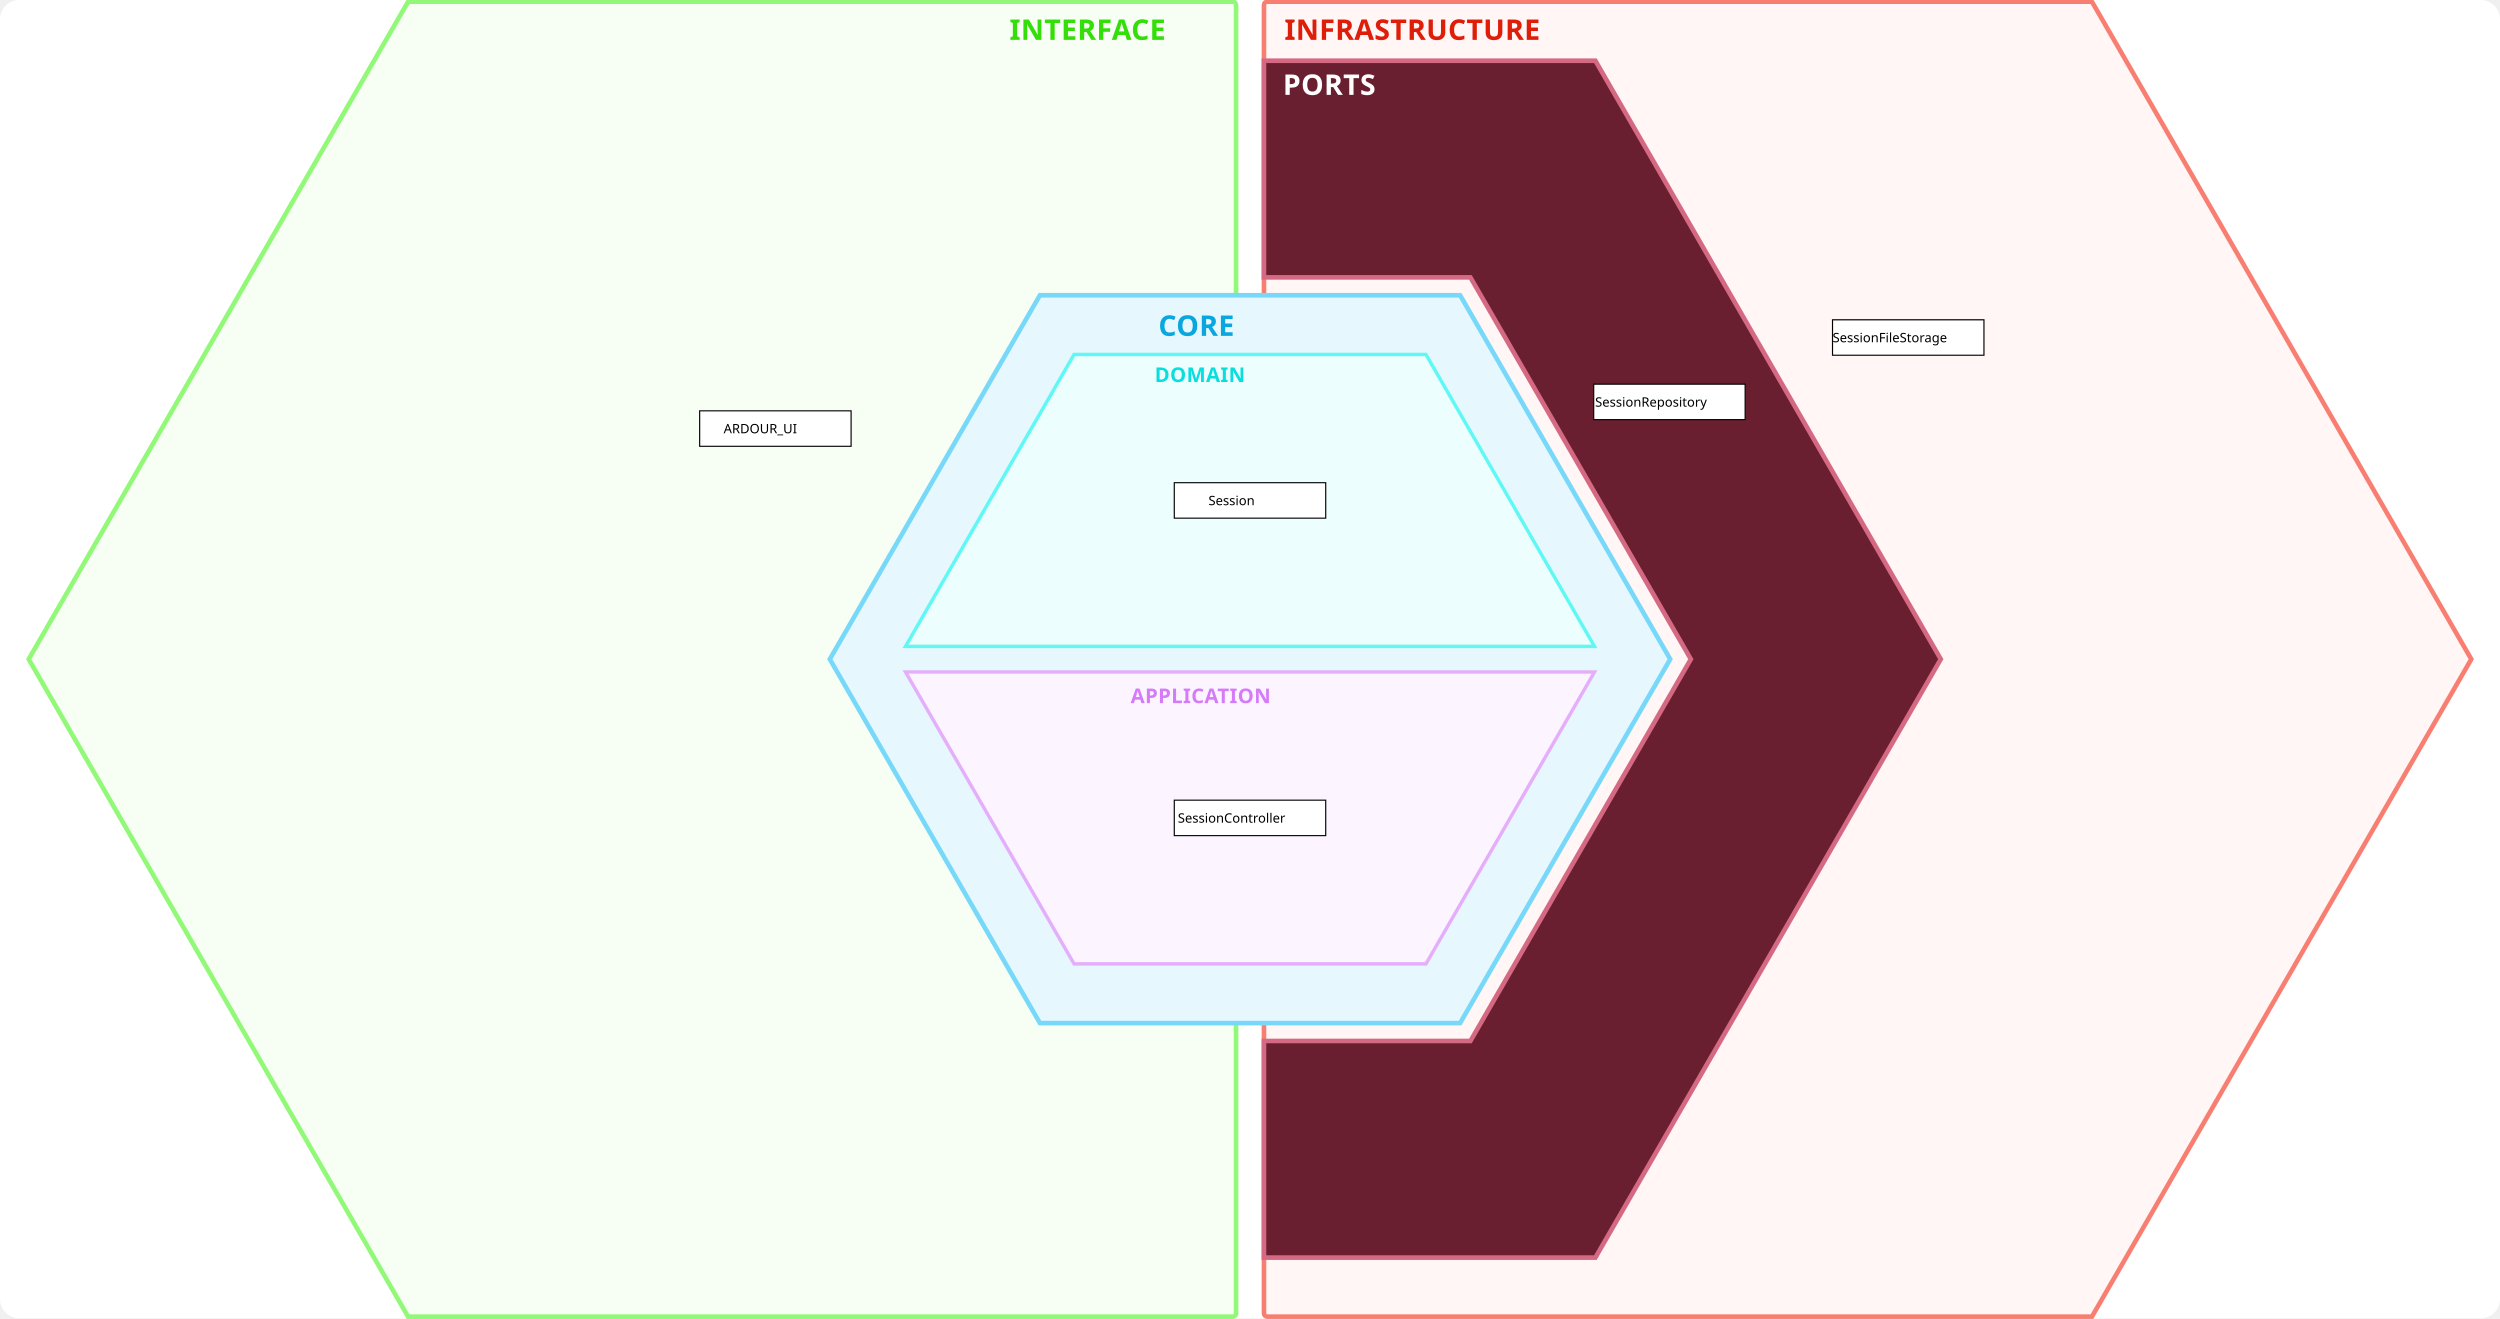
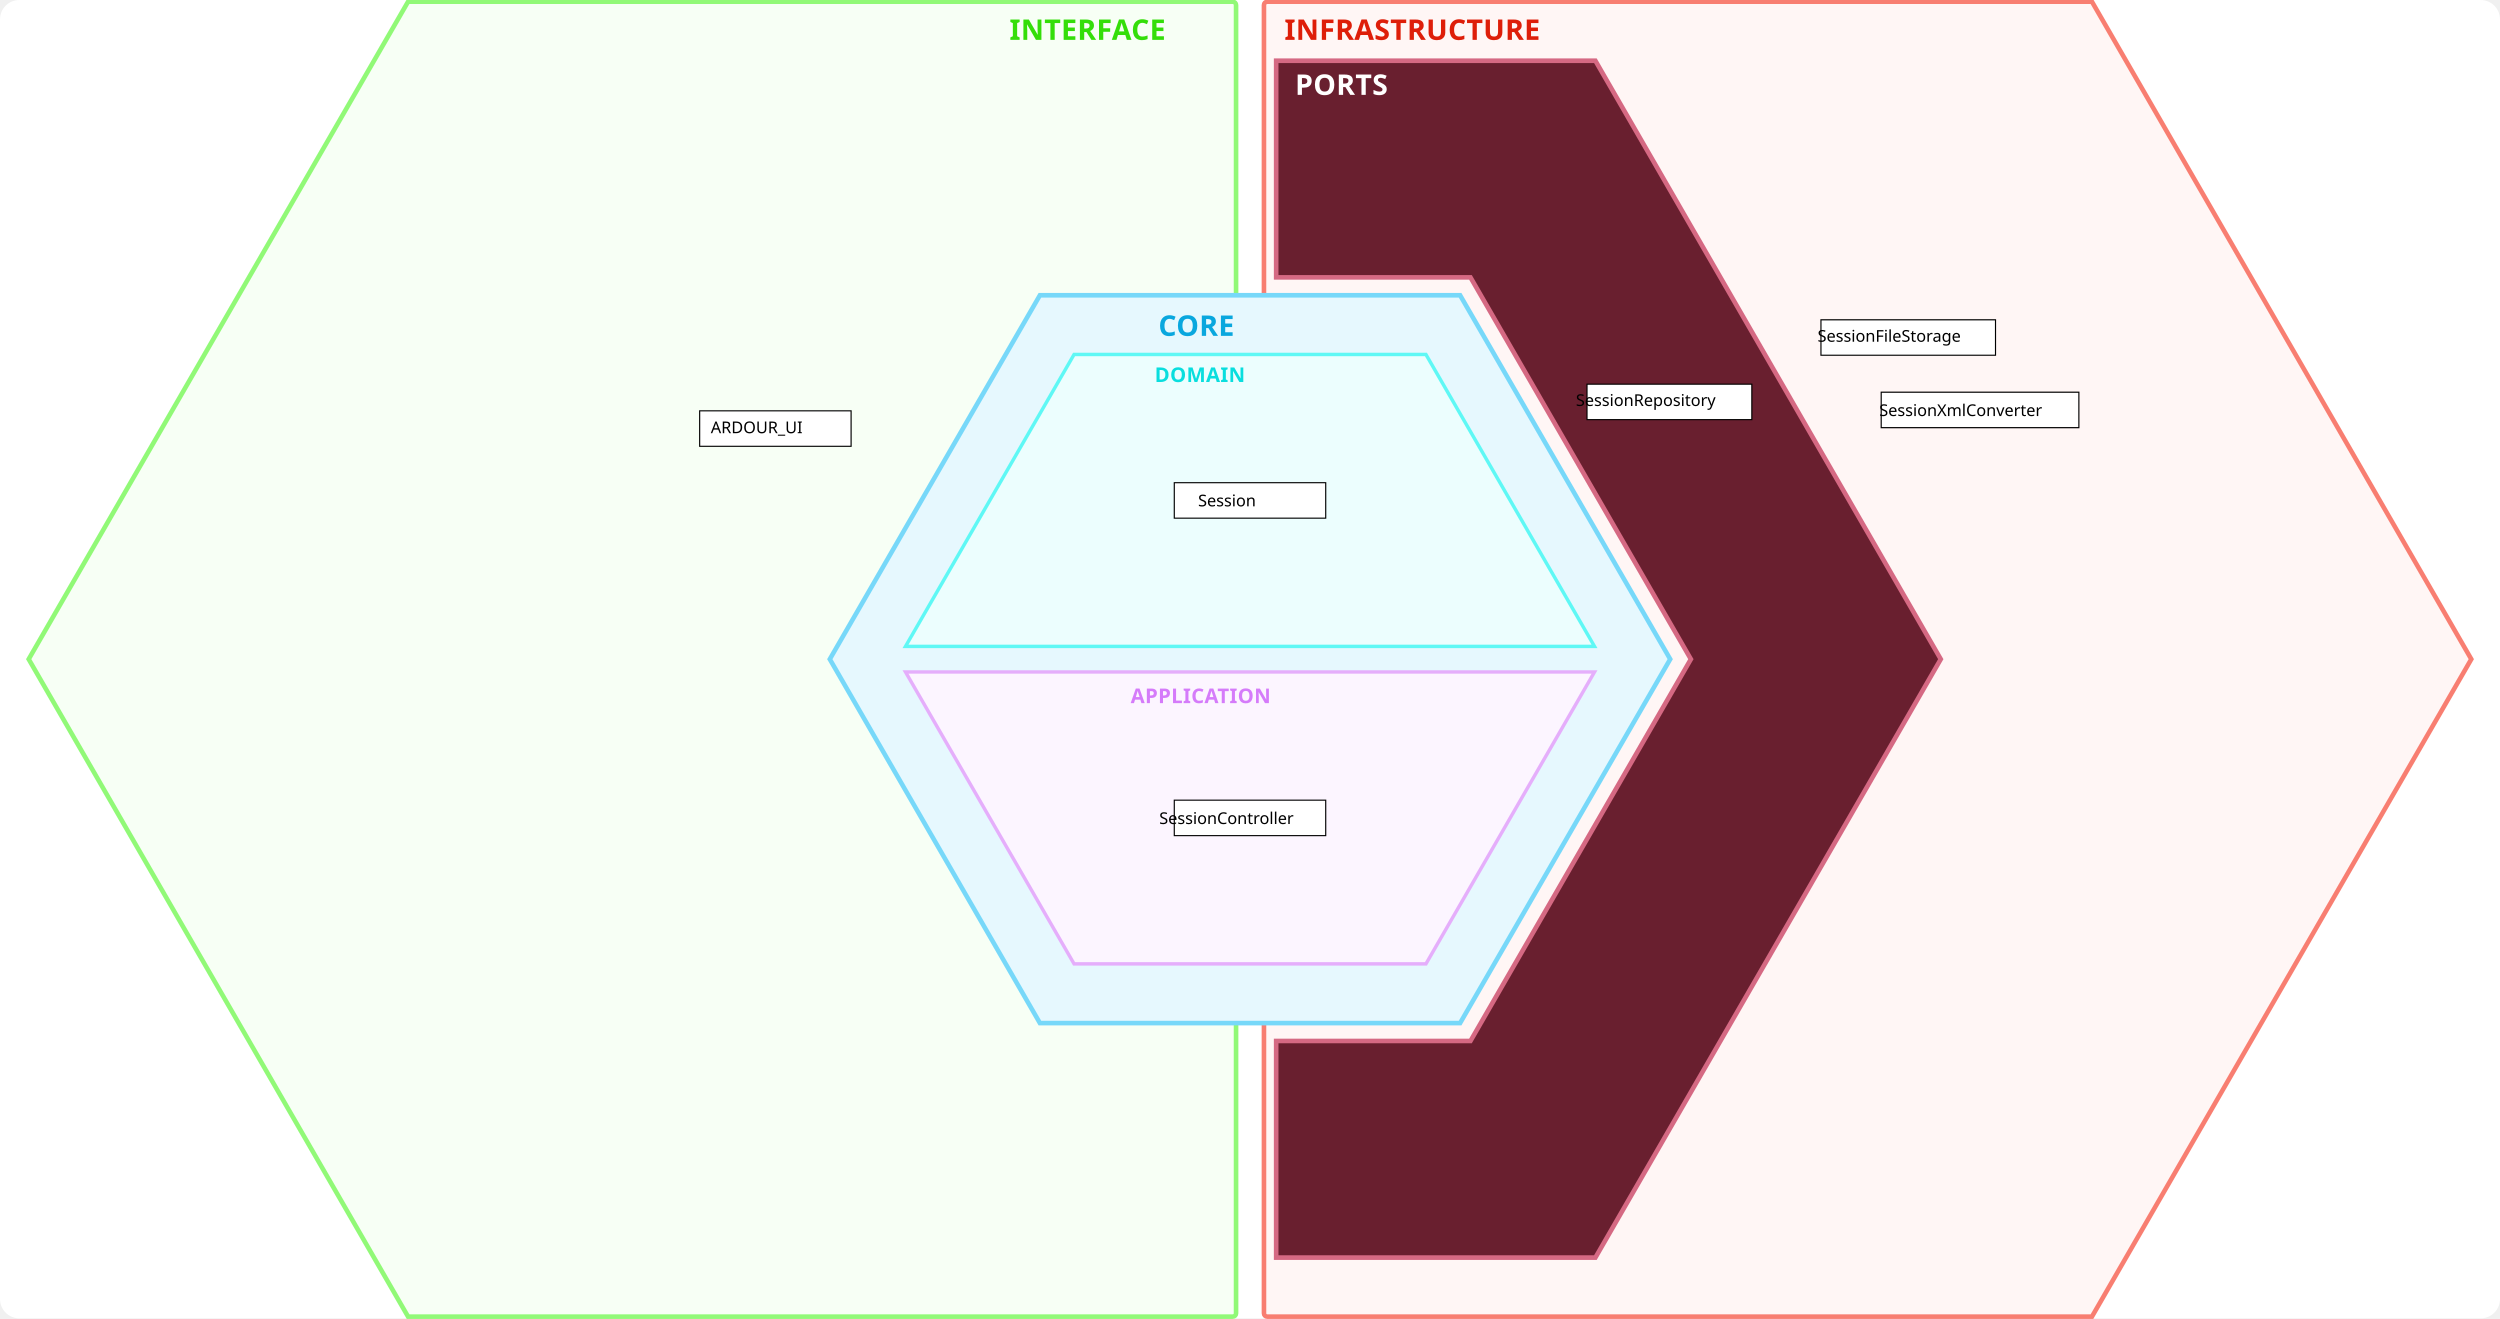
<svg xmlns="http://www.w3.org/2000/svg" width="4096" height="2160" viewBox="0 0 1083.733 571.5" version="1.1" id="svg1">
  <defs id="defs1" />
  <g id="layer1">
    <path id="rect3" style="fill:#ffffff;fill-rule:evenodd;stroke-width:1.5;stroke-linecap:round" d="M 8.415,0 H 1075.319 c 4.662,0 8.415,3.753 8.415,8.415 V 563.085 c 0,4.662 -3.753,8.415 -8.415,8.415 H 8.415 C 3.753,571.5 0,567.747 0,563.085 V 8.415 C 0,3.753 3.753,0 8.415,0 Z" />
    <g id="g13">
      <path id="path4" style="fill:#fff6f5;fill-opacity:1;fill-rule:evenodd;stroke:#f87e71;stroke-width:0.135;stroke-linecap:round;stroke-dasharray:none;stroke-opacity:1" d="M 110.619 24.595 C 110.566 24.595 110.523 24.638 110.523 24.692 L 110.523 62.935 C 110.523 62.988 110.566 63.031 110.619 63.031 L 134.741 63.031 L 145.836 43.813 L 134.741 24.595 L 110.619 24.595 z " transform="matrix(14.82087,0,0,14.82974,-1090.131,-363.9902)" />
      <text xml:space="preserve" style="font-weight:bold;font-size:12.347px;line-height:1.25;font-family:Nunito;-inkscape-font-specification:'Nunito Bold';text-align:start;letter-spacing:0.132px;writing-mode:lr-tb;direction:ltr;text-anchor:start;fill:#de1e09;fill-opacity:1;fill-rule:evenodd;stroke:none;stroke-width:0.5;stroke-linecap:round;stroke-dasharray:none;stroke-opacity:1" x="556.792" y="17.277" id="text7">
        <tspan id="tspan7" style="font-style:normal;font-variant:normal;font-weight:bold;font-stretch:normal;font-size:12.347px;font-family:sans-serif;-inkscape-font-specification:'sans-serif Bold';fill:#de1e09;fill-opacity:1;stroke:none;stroke-width:0.5" x="556.792" y="17.277">INFRASTRUCTURE</tspan>
      </text>
+       <g id="g21" transform="translate(286.0086,-85.15033)" style="stroke-width:1.01">
+         <path id="rect21" style="fill:#ffffff;fill-rule:evenodd;stroke:#000000;stroke-width:0.5;stroke-linecap:round" d="m 503.364,223.776 h 75.669 v 15.375 h -75.669 z" />
+         <text xml:space="preserve" style="font-style:normal;font-variant:normal;font-weight:bold;font-stretch:normal;font-size:7.056px;line-height:1.25;font-family:sans-serif;-inkscape-font-specification:'sans-serif Bold';text-align:center;letter-spacing:0px;writing-mode:lr-tb;direction:ltr;text-anchor:middle;fill:#000000;fill-opacity:1;fill-rule:evenodd;stroke:none;stroke-width:1.5;stroke-linecap:round;stroke-dasharray:none;stroke-opacity:1" x="541.199" y="233.298" id="text21">
+           <tspan id="tspan21" style="font-style:normal;font-variant:normal;font-weight:normal;font-stretch:normal;font-size:7.056px;font-family:sans-serif;-inkscape-font-specification:sans-serif;letter-spacing:0px;fill:#000000;fill-opacity:1;stroke:none;stroke-width:1.5" x="541.199" y="233.298">SessionFileStorage</tspan>
+         </text>
+       </g>
+       <g id="g5" transform="translate(317.1347,-53.76046)" style="stroke-width:1.01">
+         <path id="path3" style="fill:#ffffff;fill-rule:evenodd;stroke:#000000;stroke-width:0.5;stroke-linecap:round" d="m 498.355,223.776 h 85.687 v 15.375 h -85.687 z" />
+         <text xml:space="preserve" style="font-style:normal;font-variant:normal;font-weight:bold;font-stretch:normal;font-size:7.056px;line-height:1.25;font-family:sans-serif;-inkscape-font-specification:'sans-serif Bold';text-align:center;letter-spacing:0px;writing-mode:lr-tb;direction:ltr;text-anchor:middle;fill:#000000;fill-opacity:1;fill-rule:evenodd;stroke:none;stroke-width:1.5;stroke-linecap:round;stroke-dasharray:none;stroke-opacity:1" x="541.072" y="234.109" id="text5">
+           <tspan id="tspan5" style="font-style:normal;font-variant:normal;font-weight:normal;font-stretch:normal;font-size:7.056px;font-family:sans-serif;-inkscape-font-specification:sans-serif;letter-spacing:0px;fill:#000000;fill-opacity:1;stroke:none;stroke-width:1.5" x="541.072" y="234.109">SessionXmlConverter</tspan>
+         </text>
+       </g>
      <g id="g20" transform="matrix(0.9901631,0,0,0.9901546,5.33032,2.813332)" style="stroke-width:1.01">
-         <path id="path21" style="fill:#691f2f;fill-opacity:1;fill-rule:evenodd;stroke:#d56983;stroke-width:0.135;stroke-linecap:round;stroke-dasharray:none;stroke-opacity:1" d="M 110.523 26.32 L 110.523 32.653 L 116.562 32.653 L 123.009 43.813 L 116.562 54.974 L 110.523 54.974 L 110.523 61.306 L 120.217 61.306 L 130.319 43.813 L 120.217 26.32 L 110.523 26.32 z " transform="matrix(14.96811,0,0,14.9772,-1106.345,-370.4508)" />
-         <text xml:space="preserve" style="font-weight:bold;font-size:12.47px;line-height:1.25;font-family:Nunito;-inkscape-font-specification:'Nunito Bold';text-align:start;letter-spacing:0.134px;writing-mode:lr-tb;direction:ltr;text-anchor:start;fill:#ffffff;fill-opacity:1;fill-rule:evenodd;stroke:none;stroke-width:0.505;stroke-linecap:round;stroke-dasharray:none;stroke-opacity:1" x="556.26" y="38.704" id="text7-5">
-           <tspan id="tspan7-6" style="font-style:normal;font-variant:normal;font-weight:bold;font-stretch:normal;font-size:12.47px;font-family:sans-serif;-inkscape-font-specification:'sans-serif Bold';fill:#ffffff;fill-opacity:1;stroke:none;stroke-width:0.505" x="556.26" y="38.704">PORTS</tspan>
+         <path id="path21" style="fill:#691f2f;fill-opacity:1;fill-rule:evenodd;stroke:#d56983;stroke-width:0.135;stroke-linecap:round;stroke-dasharray:none;stroke-opacity:1" d="m 110.88,26.32 v 6.332 h 5.683 l 6.447,11.161 -6.447,11.161 h -5.683 v 6.332 h 9.337 L 130.319,43.813 120.217,26.32 Z" transform="matrix(14.96811,0,0,14.9772,-1106.345,-370.4508)" />
+         <text xml:space="preserve" style="font-weight:bold;font-size:12.47px;line-height:1.25;font-family:Nunito;-inkscape-font-specification:'Nunito Bold';text-align:start;letter-spacing:0.134px;writing-mode:lr-tb;direction:ltr;text-anchor:start;fill:#ffffff;fill-opacity:1;fill-rule:evenodd;stroke:none;stroke-width:0.505;stroke-linecap:round;stroke-dasharray:none;stroke-opacity:1" x="561.604" y="38.704" id="text7-5">
+           <tspan id="tspan7-6" style="font-style:normal;font-variant:normal;font-weight:bold;font-stretch:normal;font-size:12.47px;font-family:sans-serif;-inkscape-font-specification:'sans-serif Bold';fill:#ffffff;fill-opacity:1;stroke:none;stroke-width:0.505" x="561.604" y="38.704">PORTS</tspan>
        </text>
        <g id="g8-5" transform="matrix(1.009935,0,0,1.009943,178.9147,-60.64428)">
-           <path id="rect1-2" style="fill:#ffffff;fill-rule:evenodd;stroke:#000000;stroke-width:0.5;stroke-linecap:round" d="m 508.376,223.776 h 65.646 v 15.375 h -65.646 z" />
-           <text xml:space="preserve" style="font-style:normal;font-variant:normal;font-weight:bold;font-stretch:normal;font-size:5.644px;line-height:1.25;font-family:sans-serif;-inkscape-font-specification:'sans-serif Bold';text-align:center;letter-spacing:0px;writing-mode:lr-tb;direction:ltr;text-anchor:middle;fill:#000000;fill-opacity:1;fill-rule:evenodd;stroke:none;stroke-width:1.5;stroke-linecap:round;stroke-dasharray:none;stroke-opacity:1" x="541.284" y="233.515" id="text8-5">
-             <tspan id="tspan8-4" style="font-style:normal;font-variant:normal;font-weight:normal;font-stretch:normal;font-size:5.644px;font-family:sans-serif;-inkscape-font-specification:sans-serif;letter-spacing:0px;fill:#000000;fill-opacity:1;stroke:none;stroke-width:1.5" x="541.284" y="233.515">SessionRepository</tspan>
-           </text>
-         </g>
-         <g id="g21" transform="matrix(1.009935,0,0,1.009943,283.4667,-88.83831)">
-           <path id="rect21" style="fill:#ffffff;fill-rule:evenodd;stroke:#000000;stroke-width:0.5;stroke-linecap:round" d="m 508.376,223.776 h 65.646 v 15.375 h -65.646 z" />
-           <text xml:space="preserve" style="font-style:normal;font-variant:normal;font-weight:bold;font-stretch:normal;font-size:5.644px;line-height:1.25;font-family:sans-serif;-inkscape-font-specification:'sans-serif Bold';text-align:center;letter-spacing:0px;writing-mode:lr-tb;direction:ltr;text-anchor:middle;fill:#000000;fill-opacity:1;fill-rule:evenodd;stroke:none;stroke-width:1.5;stroke-linecap:round;stroke-dasharray:none;stroke-opacity:1" x="541.284" y="233.515" id="text21">
-             <tspan id="tspan21" style="font-style:normal;font-variant:normal;font-weight:normal;font-stretch:normal;font-size:5.644px;font-family:sans-serif;-inkscape-font-specification:sans-serif;letter-spacing:0px;fill:#000000;fill-opacity:1;stroke:none;stroke-width:1.5" x="541.284" y="233.515">SessionFileStorage</tspan>
+           <path id="rect1-2" style="fill:#ffffff;fill-rule:evenodd;stroke:#000000;stroke-width:0.5;stroke-linecap:round" d="m 505.474,223.776 h 71.449 v 15.375 h -71.449 z" />
+           <text xml:space="preserve" style="font-style:normal;font-variant:normal;font-weight:bold;font-stretch:normal;font-size:7.056px;line-height:1.25;font-family:sans-serif;-inkscape-font-specification:'sans-serif Bold';text-align:center;letter-spacing:0px;writing-mode:lr-tb;direction:ltr;text-anchor:middle;fill:#000000;fill-opacity:1;fill-rule:evenodd;stroke:none;stroke-width:1.5;stroke-linecap:round;stroke-dasharray:none;stroke-opacity:1" x="541.019" y="233.217" id="text8-5">
+             <tspan id="tspan8-4" style="font-style:normal;font-variant:normal;font-weight:normal;font-stretch:normal;font-size:7.056px;font-family:sans-serif;-inkscape-font-specification:sans-serif;letter-spacing:0px;fill:#000000;fill-opacity:1;stroke:none;stroke-width:1.5" x="541.019" y="233.217">SessionRepository</tspan>
          </text>
        </g>
      </g>
    </g>
    <g id="g12">
      <path id="path5" style="fill:#f7fff5;fill-opacity:1;fill-rule:evenodd;stroke:#91f977;stroke-width:0.135;stroke-linecap:round;stroke-dasharray:none;stroke-opacity:1" d="M 85.489 24.595 L 74.393 43.813 L 85.489 63.031 L 109.61 63.031 C 109.664 63.031 109.707 62.988 109.707 62.935 L 109.707 24.692 C 109.707 24.638 109.664 24.595 109.61 24.595 L 85.489 24.595 z " transform="matrix(14.82087,0,0,14.82974,-1090.131,-363.9902)" />
      <text xml:space="preserve" style="font-weight:bold;font-size:12.347px;line-height:1.25;font-family:Nunito;-inkscape-font-specification:'Nunito Bold';text-align:end;letter-spacing:0.132px;writing-mode:lr-tb;direction:ltr;text-anchor:end;fill:#34de09;fill-opacity:1;fill-rule:evenodd;stroke:none;stroke-width:0.5;stroke-linecap:round;stroke-dasharray:none;stroke-opacity:1" x="561.77" y="17.277" id="text6">
        <tspan id="tspan6" style="font-style:normal;font-variant:normal;font-weight:bold;font-stretch:normal;font-size:12.347px;font-family:sans-serif;-inkscape-font-specification:'sans-serif Bold';fill:#34de09;fill-opacity:1;stroke:none;stroke-width:0.5" x="528.544" y="17.277">INTERFACE</tspan>
      </text>
      <g id="g14-0" transform="translate(-205.0765,-45.68852)">
        <path id="rect13-6" style="fill:#ffffff;fill-rule:evenodd;stroke:#000000;stroke-width:0.5;stroke-linecap:round" d="m 508.376,223.776 h 65.646 v 15.375 h -65.646 z" />
-         <text xml:space="preserve" style="font-style:normal;font-variant:normal;font-weight:bold;font-stretch:normal;font-size:5.644px;line-height:1.25;font-family:sans-serif;-inkscape-font-specification:'sans-serif Bold';text-align:center;letter-spacing:0px;writing-mode:lr-tb;direction:ltr;text-anchor:middle;fill:#000000;fill-opacity:1;fill-rule:evenodd;stroke:none;stroke-width:1.5;stroke-linecap:round;stroke-dasharray:none;stroke-opacity:1" x="541.284" y="233.515" id="text13-1">
-           <tspan id="tspan13-5" style="font-style:normal;font-variant:normal;font-weight:normal;font-stretch:normal;font-size:5.644px;font-family:sans-serif;-inkscape-font-specification:sans-serif;letter-spacing:0px;fill:#000000;fill-opacity:1;stroke:none;stroke-width:1.5" x="541.284" y="233.515">ARDOUR_UI</tspan>
+         <text xml:space="preserve" style="font-style:normal;font-variant:normal;font-weight:bold;font-stretch:normal;font-size:7.056px;line-height:1.25;font-family:sans-serif;-inkscape-font-specification:'sans-serif Bold';text-align:center;letter-spacing:0px;writing-mode:lr-tb;direction:ltr;text-anchor:middle;fill:#000000;fill-opacity:1;fill-rule:evenodd;stroke:none;stroke-width:1.5;stroke-linecap:round;stroke-dasharray:none;stroke-opacity:1" x="541.343" y="233.478" id="text13-1">
+           <tspan id="tspan13-5" style="font-style:normal;font-variant:normal;font-weight:normal;font-stretch:normal;font-size:7.056px;font-family:sans-serif;-inkscape-font-specification:sans-serif;letter-spacing:0px;fill:#000000;fill-opacity:1;stroke:none;stroke-width:1.5" x="541.343" y="233.478">ARDOUR_UI</tspan>
        </text>
      </g>
    </g>
    <g id="g11">
      <path style="fill:#e6f8fe;fill-opacity:1;fill-rule:evenodd;stroke:#77d8f9;stroke-width:0.392;stroke-linecap:round;stroke-dasharray:none;stroke-opacity:1" id="path1" d="m 127.976,74.749 -35.722,-10e-7 -17.861,-30.936 17.861,-30.936 35.722,2e-6 17.861,30.936 z" transform="matrix(5.099274,0,0,5.099274,-19.63935,62.33387)" />
      <text xml:space="preserve" style="font-weight:bold;font-size:12.347px;line-height:1.25;font-family:Nunito;-inkscape-font-specification:'Nunito Bold';text-align:end;letter-spacing:0.132px;writing-mode:lr-tb;direction:ltr;text-anchor:end;fill:#09a7de;fill-opacity:1;fill-rule:evenodd;stroke:none;stroke-width:0.5;stroke-linecap:round;stroke-dasharray:none;stroke-opacity:1" x="573.979" y="145.586" id="text2">
        <tspan id="tspan2" style="font-style:normal;font-variant:normal;font-weight:bold;font-stretch:normal;font-size:12.347px;font-family:sans-serif;-inkscape-font-specification:'sans-serif Bold';fill:#09a7de;fill-opacity:1;stroke:none;stroke-width:0.5" x="558.32" y="145.586">CORE</tspan>
      </text>
      <g id="g9">
        <path id="rect2" style="fill:#ecfefe;fill-opacity:1;fill-rule:evenodd;stroke:#5ff8f5;stroke-width:1.5;stroke-linecap:round;stroke-dasharray:none;stroke-opacity:1" d="m 465.597,153.672 -73.069,126.537 H 691.205 L 618.136,153.672 Z" />
        <text xml:space="preserve" style="font-weight:bold;font-size:8.819px;line-height:1.25;font-family:Nunito;-inkscape-font-specification:'Nunito Bold';text-align:end;letter-spacing:0.132px;writing-mode:lr-tb;direction:ltr;text-anchor:end;fill:#09dede;fill-opacity:1;fill-rule:evenodd;stroke:none;stroke-width:0.5;stroke-linecap:round;stroke-dasharray:none;stroke-opacity:1" x="580.165" y="165.6" id="text3">
          <tspan id="tspan3" style="font-style:normal;font-variant:normal;font-weight:bold;font-stretch:normal;font-size:8.819px;font-family:sans-serif;-inkscape-font-specification:'sans-serif Bold';fill:#09dede;fill-opacity:1;stroke:none;stroke-width:0.5" x="561.446" y="165.6">DOMAIN</tspan>
        </text>
        <g id="g8" transform="translate(0.6678266,-14.52371)">
          <path id="rect1" style="fill:#ffffff;fill-rule:evenodd;stroke:#000000;stroke-width:0.5;stroke-linecap:round" d="m 508.376,223.776 h 65.646 v 15.375 h -65.646 z" />
-           <text xml:space="preserve" style="font-style:normal;font-variant:normal;font-weight:bold;font-stretch:normal;font-size:5.644px;line-height:1.25;font-family:sans-serif;-inkscape-font-specification:'sans-serif Bold';text-align:center;letter-spacing:0px;writing-mode:lr-tb;direction:ltr;text-anchor:middle;fill:#000000;fill-opacity:1;fill-rule:evenodd;stroke:none;stroke-width:1.5;stroke-linecap:round;stroke-dasharray:none;stroke-opacity:1" x="541.284" y="233.515" id="text8">
-             <tspan id="tspan8" style="font-style:normal;font-variant:normal;font-weight:normal;font-stretch:normal;font-size:5.644px;font-family:sans-serif;-inkscape-font-specification:sans-serif;letter-spacing:0px;fill:#000000;fill-opacity:1;stroke:none;stroke-width:1.5" x="541.284" y="233.515">Session</tspan>
+           <text xml:space="preserve" style="font-style:normal;font-variant:normal;font-weight:bold;font-stretch:normal;font-size:7.056px;line-height:1.25;font-family:sans-serif;-inkscape-font-specification:'sans-serif Bold';text-align:center;letter-spacing:0px;writing-mode:lr-tb;direction:ltr;text-anchor:middle;fill:#000000;fill-opacity:1;fill-rule:evenodd;stroke:none;stroke-width:1.5;stroke-linecap:round;stroke-dasharray:none;stroke-opacity:1" x="541.305" y="234.028" id="text8">
+             <tspan id="tspan8" style="font-style:normal;font-variant:normal;font-weight:normal;font-stretch:normal;font-size:7.056px;font-family:sans-serif;-inkscape-font-specification:sans-serif;letter-spacing:0px;fill:#000000;fill-opacity:1;stroke:none;stroke-width:1.5" x="541.305" y="234.028">Session</tspan>
          </text>
        </g>
      </g>
      <g id="g10">
        <path id="path2" style="fill:#fcf5ff;fill-opacity:1;fill-rule:evenodd;stroke:#e5aefb;stroke-width:0.351;stroke-linecap:round;stroke-dasharray:none;stroke-opacity:1" d="M 75.143 45.111 L 92.254 74.749 L 127.976 74.749 L 145.087 45.111 L 75.143 45.111 z " transform="matrix(4.270211,0,0,4.269454,71.65287,98.69106)" />
        <text xml:space="preserve" style="font-weight:bold;font-size:8.819px;line-height:1.25;font-family:Nunito;-inkscape-font-specification:'Nunito Bold';text-align:end;letter-spacing:0.132px;writing-mode:lr-tb;direction:ltr;text-anchor:end;fill:#d57bfa;fill-opacity:1;fill-rule:evenodd;stroke:none;stroke-width:0.5;stroke-linecap:round;stroke-dasharray:none;stroke-opacity:1" x="602.355" y="304.795" id="text4">
          <tspan id="tspan4" style="font-style:normal;font-variant:normal;font-weight:bold;font-stretch:normal;font-size:8.819px;font-family:sans-serif;-inkscape-font-specification:'sans-serif Bold';fill:#d57bfa;fill-opacity:1;stroke:none;stroke-width:0.5" x="572.541" y="304.795">APPLICATION</tspan>
        </text>
        <g id="g14" transform="translate(0.6678164,123.0967)">
          <path id="rect13" style="fill:#ffffff;fill-rule:evenodd;stroke:#000000;stroke-width:0.5;stroke-linecap:round" d="m 508.376,223.776 h 65.646 v 15.375 h -65.646 z" />
-           <text xml:space="preserve" style="font-style:normal;font-variant:normal;font-weight:bold;font-stretch:normal;font-size:5.644px;line-height:1.25;font-family:sans-serif;-inkscape-font-specification:'sans-serif Bold';text-align:center;letter-spacing:0px;writing-mode:lr-tb;direction:ltr;text-anchor:middle;fill:#000000;fill-opacity:1;fill-rule:evenodd;stroke:none;stroke-width:1.5;stroke-linecap:round;stroke-dasharray:none;stroke-opacity:1" x="541.284" y="233.515" id="text13">
-             <tspan id="tspan13" style="font-style:normal;font-variant:normal;font-weight:normal;font-stretch:normal;font-size:5.644px;font-family:sans-serif;-inkscape-font-specification:sans-serif;letter-spacing:0px;fill:#000000;fill-opacity:1;stroke:none;stroke-width:1.5" x="541.284" y="233.515">SessionController</tspan>
+           <text xml:space="preserve" style="font-style:normal;font-variant:normal;font-weight:bold;font-stretch:normal;font-size:7.056px;line-height:1.25;font-family:sans-serif;-inkscape-font-specification:'sans-serif Bold';text-align:center;letter-spacing:0px;writing-mode:lr-tb;direction:ltr;text-anchor:middle;fill:#000000;fill-opacity:1;fill-rule:evenodd;stroke:none;stroke-width:1.5;stroke-linecap:round;stroke-dasharray:none;stroke-opacity:1" x="541.072" y="234.109" id="text13">
+             <tspan id="tspan13" style="font-style:normal;font-variant:normal;font-weight:normal;font-stretch:normal;font-size:7.056px;font-family:sans-serif;-inkscape-font-specification:sans-serif;letter-spacing:0px;fill:#000000;fill-opacity:1;stroke:none;stroke-width:1.5" x="541.072" y="234.109">SessionController</tspan>
          </text>
        </g>
      </g>
    </g>
  </g>
</svg>
